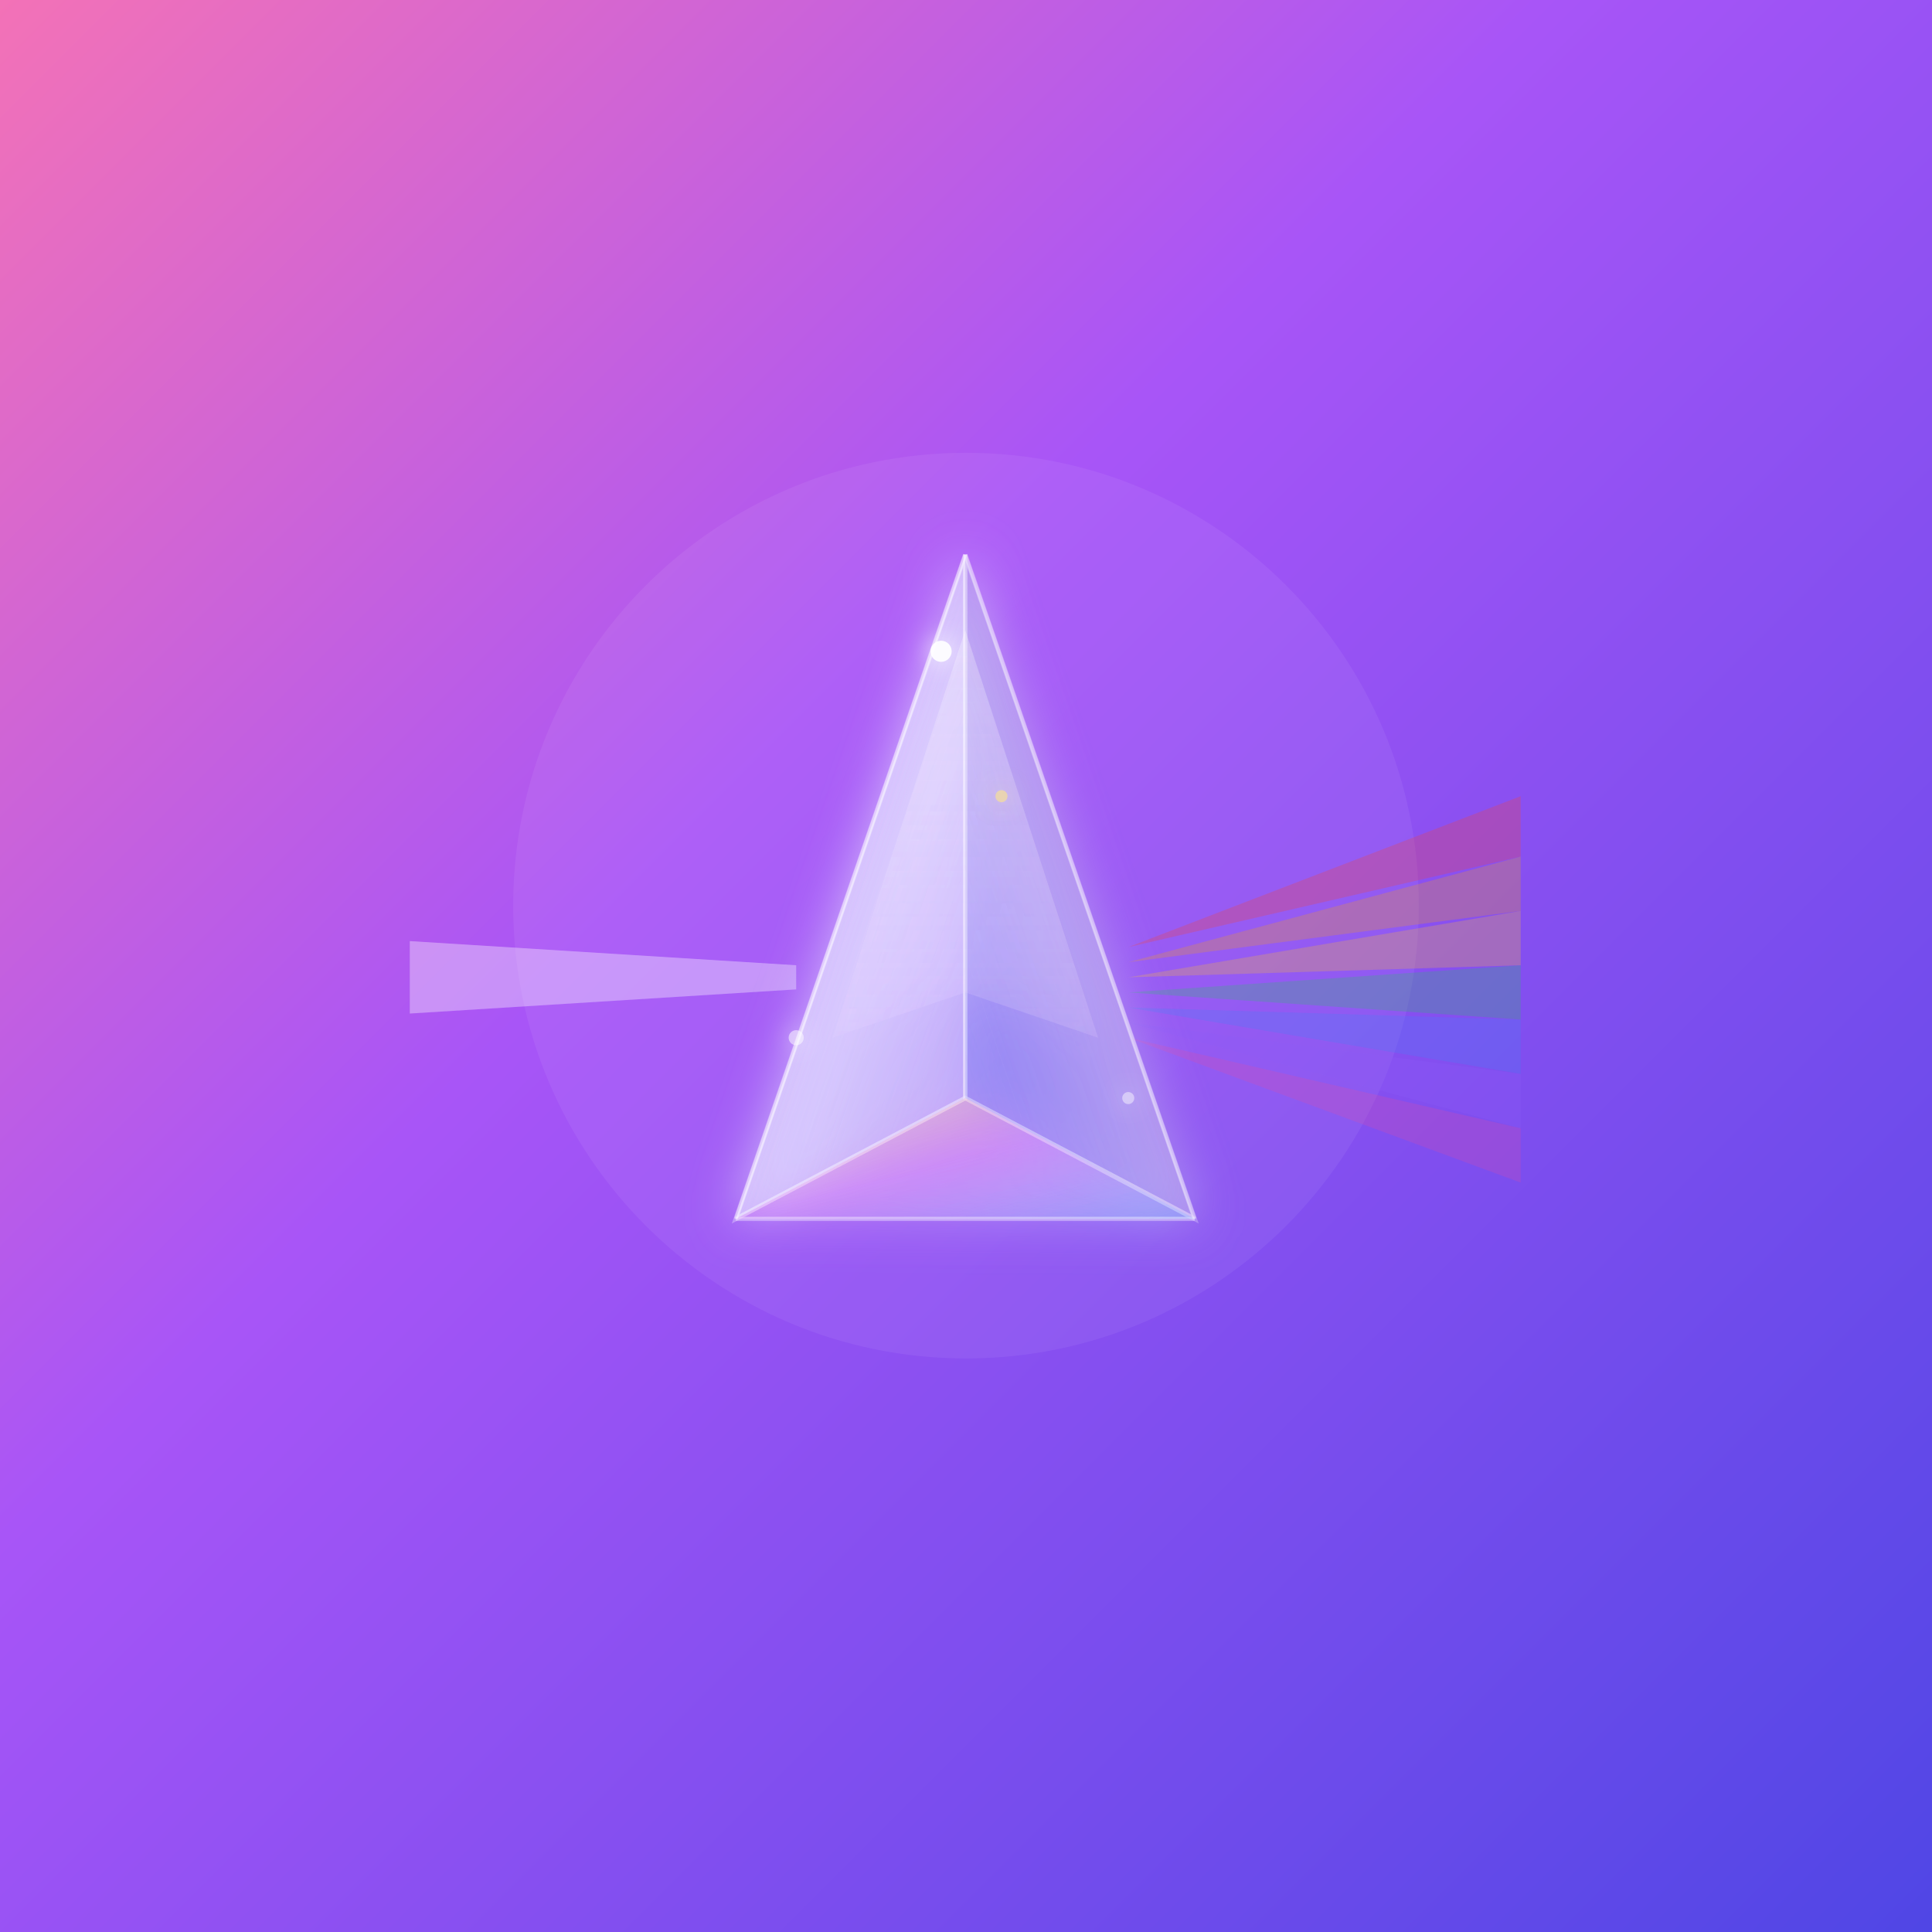
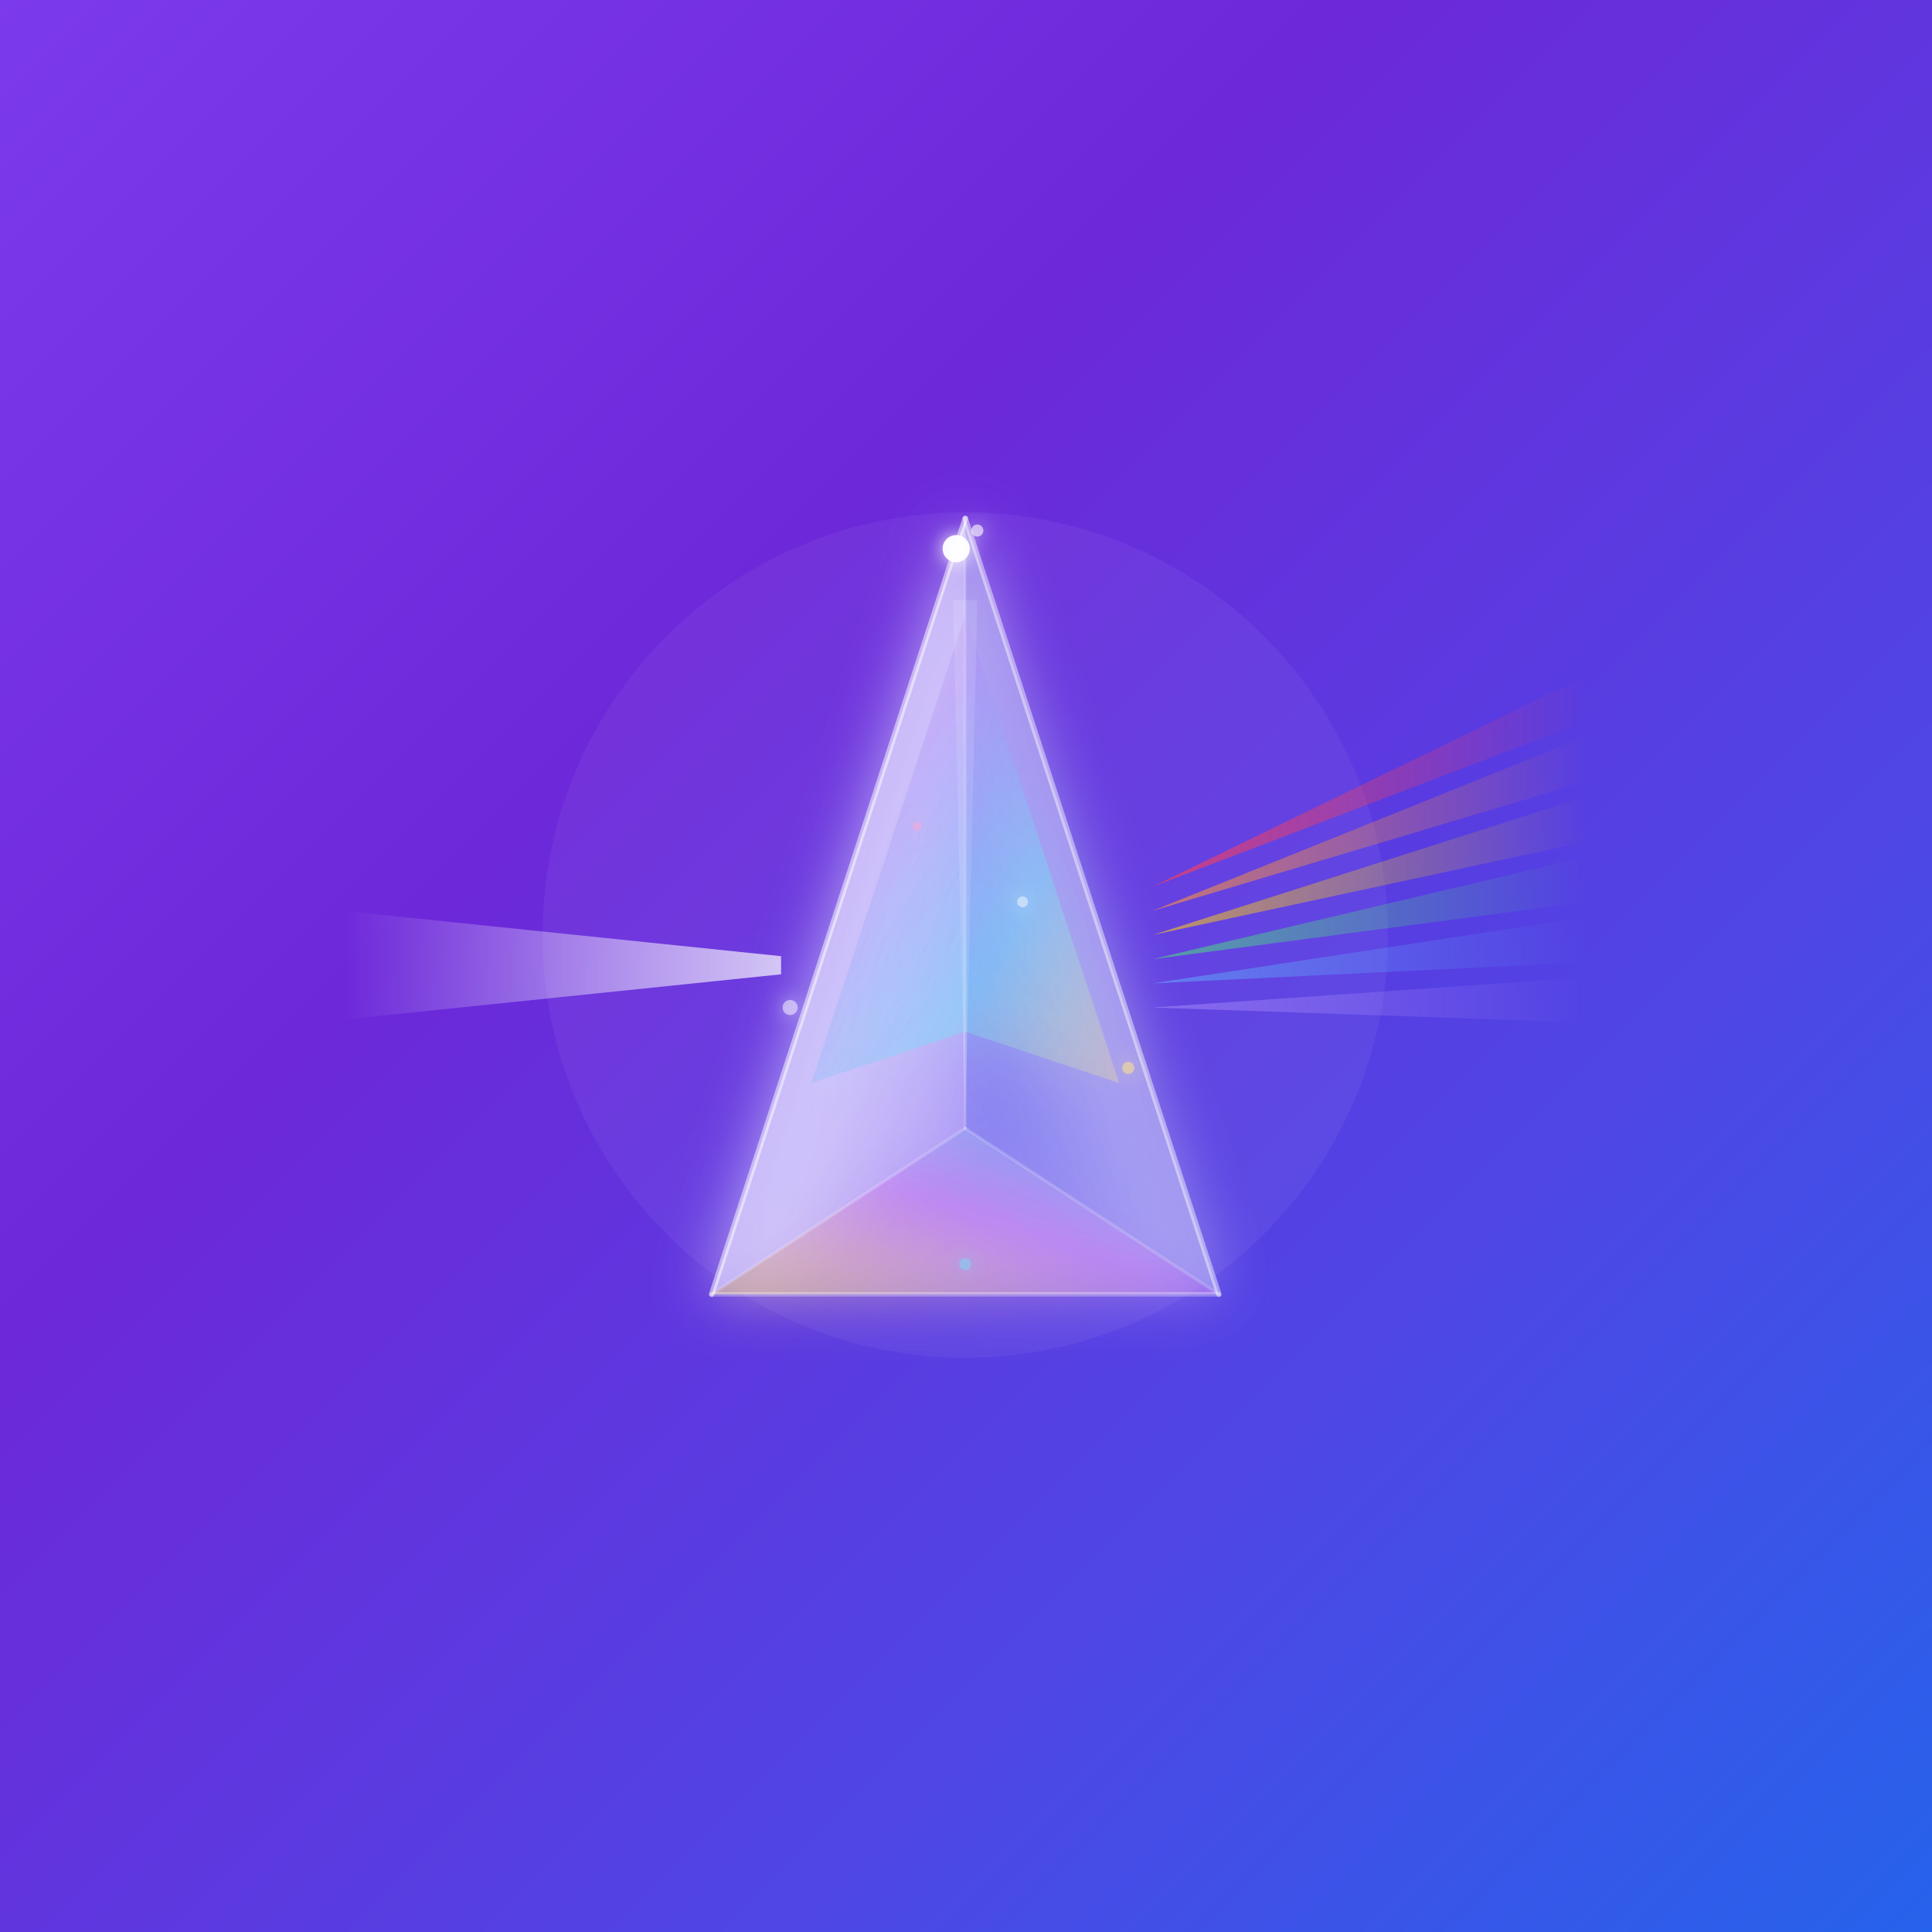
<svg xmlns="http://www.w3.org/2000/svg" viewBox="0 0 512 512" width="512" height="512">
  <defs>
    <linearGradient id="bg" x1="0%" y1="0%" x2="100%" y2="100%">
-       <stop offset="0%" stop-color="#f472b6" />
-       <stop offset="40%" stop-color="#a855f7" />
-       <stop offset="100%" stop-color="#4f46e5" />
+       <stop offset="0%" stop-color="#7c3aed" />
+       <stop offset="35%" stop-color="#6d28d9" />
+       <stop offset="70%" stop-color="#4f46e5" />
+       <stop offset="100%" stop-color="#2563eb" />
    </linearGradient>
-     <linearGradient id="facet-left" x1="0%" y1="0%" x2="100%" y2="100%">
-       <stop offset="0%" stop-color="#ffffff" stop-opacity="0.85" />
-       <stop offset="100%" stop-color="#c4b5fd" stop-opacity="0.55" />
+     <linearGradient id="f1" x1="0%" y1="0%" x2="100%" y2="100%">
+       <stop offset="0%" stop-color="#ffffff" stop-opacity="0.92" />
+       <stop offset="100%" stop-color="#c4b5fd" stop-opacity="0.5" />
    </linearGradient>
-     <linearGradient id="facet-right" x1="100%" y1="0%" x2="0%" y2="100%">
-       <stop offset="0%" stop-color="#fbcfe8" stop-opacity="0.7" />
-       <stop offset="100%" stop-color="#818cf8" stop-opacity="0.45" />
+     <linearGradient id="f2" x1="100%" y1="0%" x2="0%" y2="100%">
+       <stop offset="0%" stop-color="#fce7f3" stop-opacity="0.8" />
+       <stop offset="100%" stop-color="#818cf8" stop-opacity="0.4" />
    </linearGradient>
-     <linearGradient id="facet-top" x1="50%" y1="0%" x2="50%" y2="100%">
-       <stop offset="0%" stop-color="#ffffff" stop-opacity="0.95" />
-       <stop offset="100%" stop-color="#e9d5ff" stop-opacity="0.6" />
+     <linearGradient id="f3" x1="0%" y1="100%" x2="100%" y2="0%">
+       <stop offset="0%" stop-color="#fde68a" stop-opacity="0.55" />
+       <stop offset="50%" stop-color="#f0abfc" stop-opacity="0.4" />
+       <stop offset="100%" stop-color="#67e8f9" stop-opacity="0.5" />
    </linearGradient>
-     <linearGradient id="facet-inner" x1="0%" y1="0%" x2="100%" y2="100%">
-       <stop offset="0%" stop-color="#fde68a" stop-opacity="0.5" />
-       <stop offset="50%" stop-color="#f0abfc" stop-opacity="0.35" />
-       <stop offset="100%" stop-color="#93c5fd" stop-opacity="0.5" />
+     <linearGradient id="shimmer" x1="0%" y1="0%" x2="100%" y2="100%">
+       <stop offset="0%" stop-color="#f9a8d4" stop-opacity="0.4" />
+       <stop offset="33%" stop-color="#a78bfa" stop-opacity="0.3" />
+       <stop offset="66%" stop-color="#67e8f9" stop-opacity="0.35" />
+       <stop offset="100%" stop-color="#fde68a" stop-opacity="0.3" />
    </linearGradient>
-     <linearGradient id="rainbow" x1="0%" y1="0%" x2="100%" y2="0%">
-       <stop offset="0%" stop-color="#ef4444" stop-opacity="0.6" />
-       <stop offset="20%" stop-color="#f59e0b" stop-opacity="0.5" />
-       <stop offset="40%" stop-color="#22c55e" stop-opacity="0.5" />
-       <stop offset="60%" stop-color="#3b82f6" stop-opacity="0.5" />
-       <stop offset="80%" stop-color="#8b5cf6" stop-opacity="0.5" />
-       <stop offset="100%" stop-color="#ec4899" stop-opacity="0.4" />
+     <linearGradient id="beam-red" x1="0%" y1="0%" x2="100%" y2="0%">
+       <stop offset="0%" stop-color="#f43f5e" stop-opacity="0.7" />
+       <stop offset="100%" stop-color="#f43f5e" stop-opacity="0" />
    </linearGradient>
-     <filter id="glow" x="-25%" y="-25%" width="150%" height="150%">
-       <feGaussianBlur stdDeviation="8" result="blur" />
+     <linearGradient id="beam-orange" x1="0%" y1="0%" x2="100%" y2="0%">
+       <stop offset="0%" stop-color="#fb923c" stop-opacity="0.65" />
+       <stop offset="100%" stop-color="#fb923c" stop-opacity="0" />
+     </linearGradient>
+     <linearGradient id="beam-yellow" x1="0%" y1="0%" x2="100%" y2="0%">
+       <stop offset="0%" stop-color="#facc15" stop-opacity="0.6" />
+       <stop offset="100%" stop-color="#facc15" stop-opacity="0" />
+     </linearGradient>
+     <linearGradient id="beam-green" x1="0%" y1="0%" x2="100%" y2="0%">
+       <stop offset="0%" stop-color="#4ade80" stop-opacity="0.6" />
+       <stop offset="100%" stop-color="#4ade80" stop-opacity="0" />
+     </linearGradient>
+     <linearGradient id="beam-blue" x1="0%" y1="0%" x2="100%" y2="0%">
+       <stop offset="0%" stop-color="#60a5fa" stop-opacity="0.6" />
+       <stop offset="100%" stop-color="#60a5fa" stop-opacity="0" />
+     </linearGradient>
+     <linearGradient id="beam-violet" x1="0%" y1="0%" x2="100%" y2="0%">
+       <stop offset="0%" stop-color="#a78bfa" stop-opacity="0.55" />
+       <stop offset="100%" stop-color="#a78bfa" stop-opacity="0" />
+     </linearGradient>
+     <linearGradient id="light-in" x1="0%" y1="0%" x2="100%" y2="0%">
+       <stop offset="0%" stop-color="#ffffff" stop-opacity="0" />
+       <stop offset="70%" stop-color="#ffffff" stop-opacity="0.5" />
+       <stop offset="100%" stop-color="#ffffff" stop-opacity="0.7" />
+     </linearGradient>
+     <filter id="glow" x="-30%" y="-30%" width="160%" height="160%">
+       <feGaussianBlur stdDeviation="10" result="blur" />
      <feMerge>
        <feMergeNode in="blur" />
        <feMergeNode in="SourceGraphic" />
      </feMerge>
    </filter>
-     <filter id="sparkle" x="-50%" y="-50%" width="200%" height="200%">
-       <feGaussianBlur stdDeviation="4" result="blur" />
+     <filter id="spark" x="-50%" y="-50%" width="200%" height="200%">
+       <feGaussianBlur stdDeviation="3" result="blur" />
      <feMerge>
        <feMergeNode in="blur" />
        <feMergeNode in="SourceGraphic" />
      </feMerge>
    </filter>
  </defs>
  <rect width="512" height="512" rx="0" fill="url(#bg)" />
-   <circle cx="256" cy="240" r="120" fill="white" opacity="0.06" />
  <g transform="translate(51, 51) scale(0.8)">
-     <g opacity="0.7">
-       <polygon points="310,250 440,200 440,220" fill="#ef4444" opacity="0.4" />
-       <polygon points="310,255 440,220 440,238" fill="#f59e0b" opacity="0.35" />
-       <polygon points="310,260 440,238 440,256" fill="#fbbf24" opacity="0.35" />
-       <polygon points="310,265 440,256 440,274" fill="#22c55e" opacity="0.35" />
-       <polygon points="310,270 440,274 440,292" fill="#3b82f6" opacity="0.35" />
-       <polygon points="310,275 440,292 440,310" fill="#8b5cf6" opacity="0.35" />
-       <polygon points="310,280 440,310 440,328" fill="#ec4899" opacity="0.3" />
+     <circle cx="256" cy="246" r="140" fill="white" opacity="0.05" />
+     <polygon points="50,238 195,253 195,259 50,274" fill="url(#light-in)" />
+     <g>
+       <polygon points="318,230 462,160 462,175" fill="url(#beam-red)" />
+       <polygon points="318,238 462,180 462,195" fill="url(#beam-orange)" />
+       <polygon points="318,246 462,200 462,215" fill="url(#beam-yellow)" />
+       <polygon points="318,254 462,220 462,235" fill="url(#beam-green)" />
+       <polygon points="318,262 462,240 462,255" fill="url(#beam-blue)" />
+       <polygon points="318,270 462,260 462,275" fill="url(#beam-violet)" />
    </g>
-     <polygon points="72,248 200,256 200,264 72,272" fill="white" opacity="0.35" />
    <g filter="url(#glow)">
-       <polygon points="256,120 180,340 256,300" fill="url(#facet-left)" stroke="white" stroke-opacity="0.3" stroke-width="1.5" />
-       <polygon points="256,120 332,340 256,300" fill="url(#facet-right)" stroke="white" stroke-opacity="0.25" stroke-width="1.5" />
-       <polygon points="180,340 332,340 256,300" fill="url(#facet-inner)" stroke="white" stroke-opacity="0.2" stroke-width="1.5" />
-       <polygon points="256,145 212,280 256,265 300,280" fill="url(#facet-top)" opacity="0.3" />
+       <polygon points="256,108 172,365 256,310" fill="url(#f1)" />
+       <polygon points="256,108 340,365 256,310" fill="url(#f2)" />
+       <polygon points="172,365 340,365 256,310" fill="url(#f3)" />
+       <polygon points="256,140 205,295 256,278 307,295" fill="url(#shimmer)" />
+       <polygon points="252,135 256,310 260,135" fill="white" opacity="0.12" />
    </g>
-     <line x1="256" y1="120" x2="180" y2="340" stroke="white" stroke-opacity="0.4" stroke-width="1.2" />
-     <line x1="256" y1="120" x2="332" y2="340" stroke="white" stroke-opacity="0.35" stroke-width="1.2" />
-     <line x1="180" y1="340" x2="332" y2="340" stroke="white" stroke-opacity="0.25" stroke-width="1.2" />
-     <line x1="256" y1="120" x2="256" y2="300" stroke="white" stroke-opacity="0.12" stroke-width="0.8" />
-     <g filter="url(#sparkle)">
-       <circle cx="248" cy="152" r="3.5" fill="white" opacity="0.9" />
-       <circle cx="200" cy="280" r="2.5" fill="white" opacity="0.5" />
-       <circle cx="310" cy="300" r="2" fill="white" opacity="0.45" />
-       <circle cx="268" cy="200" r="2" fill="#fde68a" opacity="0.6" />
+     <g stroke="white" fill="none" stroke-linecap="round">
+       <line x1="256" y1="108" x2="172" y2="365" stroke-opacity="0.5" stroke-width="1.8" />
+       <line x1="256" y1="108" x2="340" y2="365" stroke-opacity="0.45" stroke-width="1.8" />
+       <line x1="172" y1="365" x2="340" y2="365" stroke-opacity="0.3" stroke-width="1.5" />
+       <line x1="256" y1="108" x2="256" y2="310" stroke-opacity="0.15" stroke-width="1" />
+       <line x1="172" y1="365" x2="256" y2="310" stroke-opacity="0.2" stroke-width="1" />
+       <line x1="340" y1="365" x2="256" y2="310" stroke-opacity="0.18" stroke-width="1" />
+     </g>
+     <g filter="url(#spark)">
+       <circle cx="253" cy="118" r="4.5" fill="white" opacity="0.95" />
+       <circle cx="260" cy="112" r="2" fill="white" opacity="0.6" />
+       <circle cx="198" cy="270" r="2.5" fill="white" opacity="0.5" />
+       <circle cx="310" cy="290" r="2" fill="#fde68a" opacity="0.55" />
+       <circle cx="256" cy="355" r="2" fill="#67e8f9" opacity="0.4" />
+       <circle cx="240" cy="210" r="1.5" fill="#f9a8d4" opacity="0.5" />
+       <circle cx="275" cy="235" r="1.8" fill="white" opacity="0.45" />
    </g>
  </g>
</svg>
